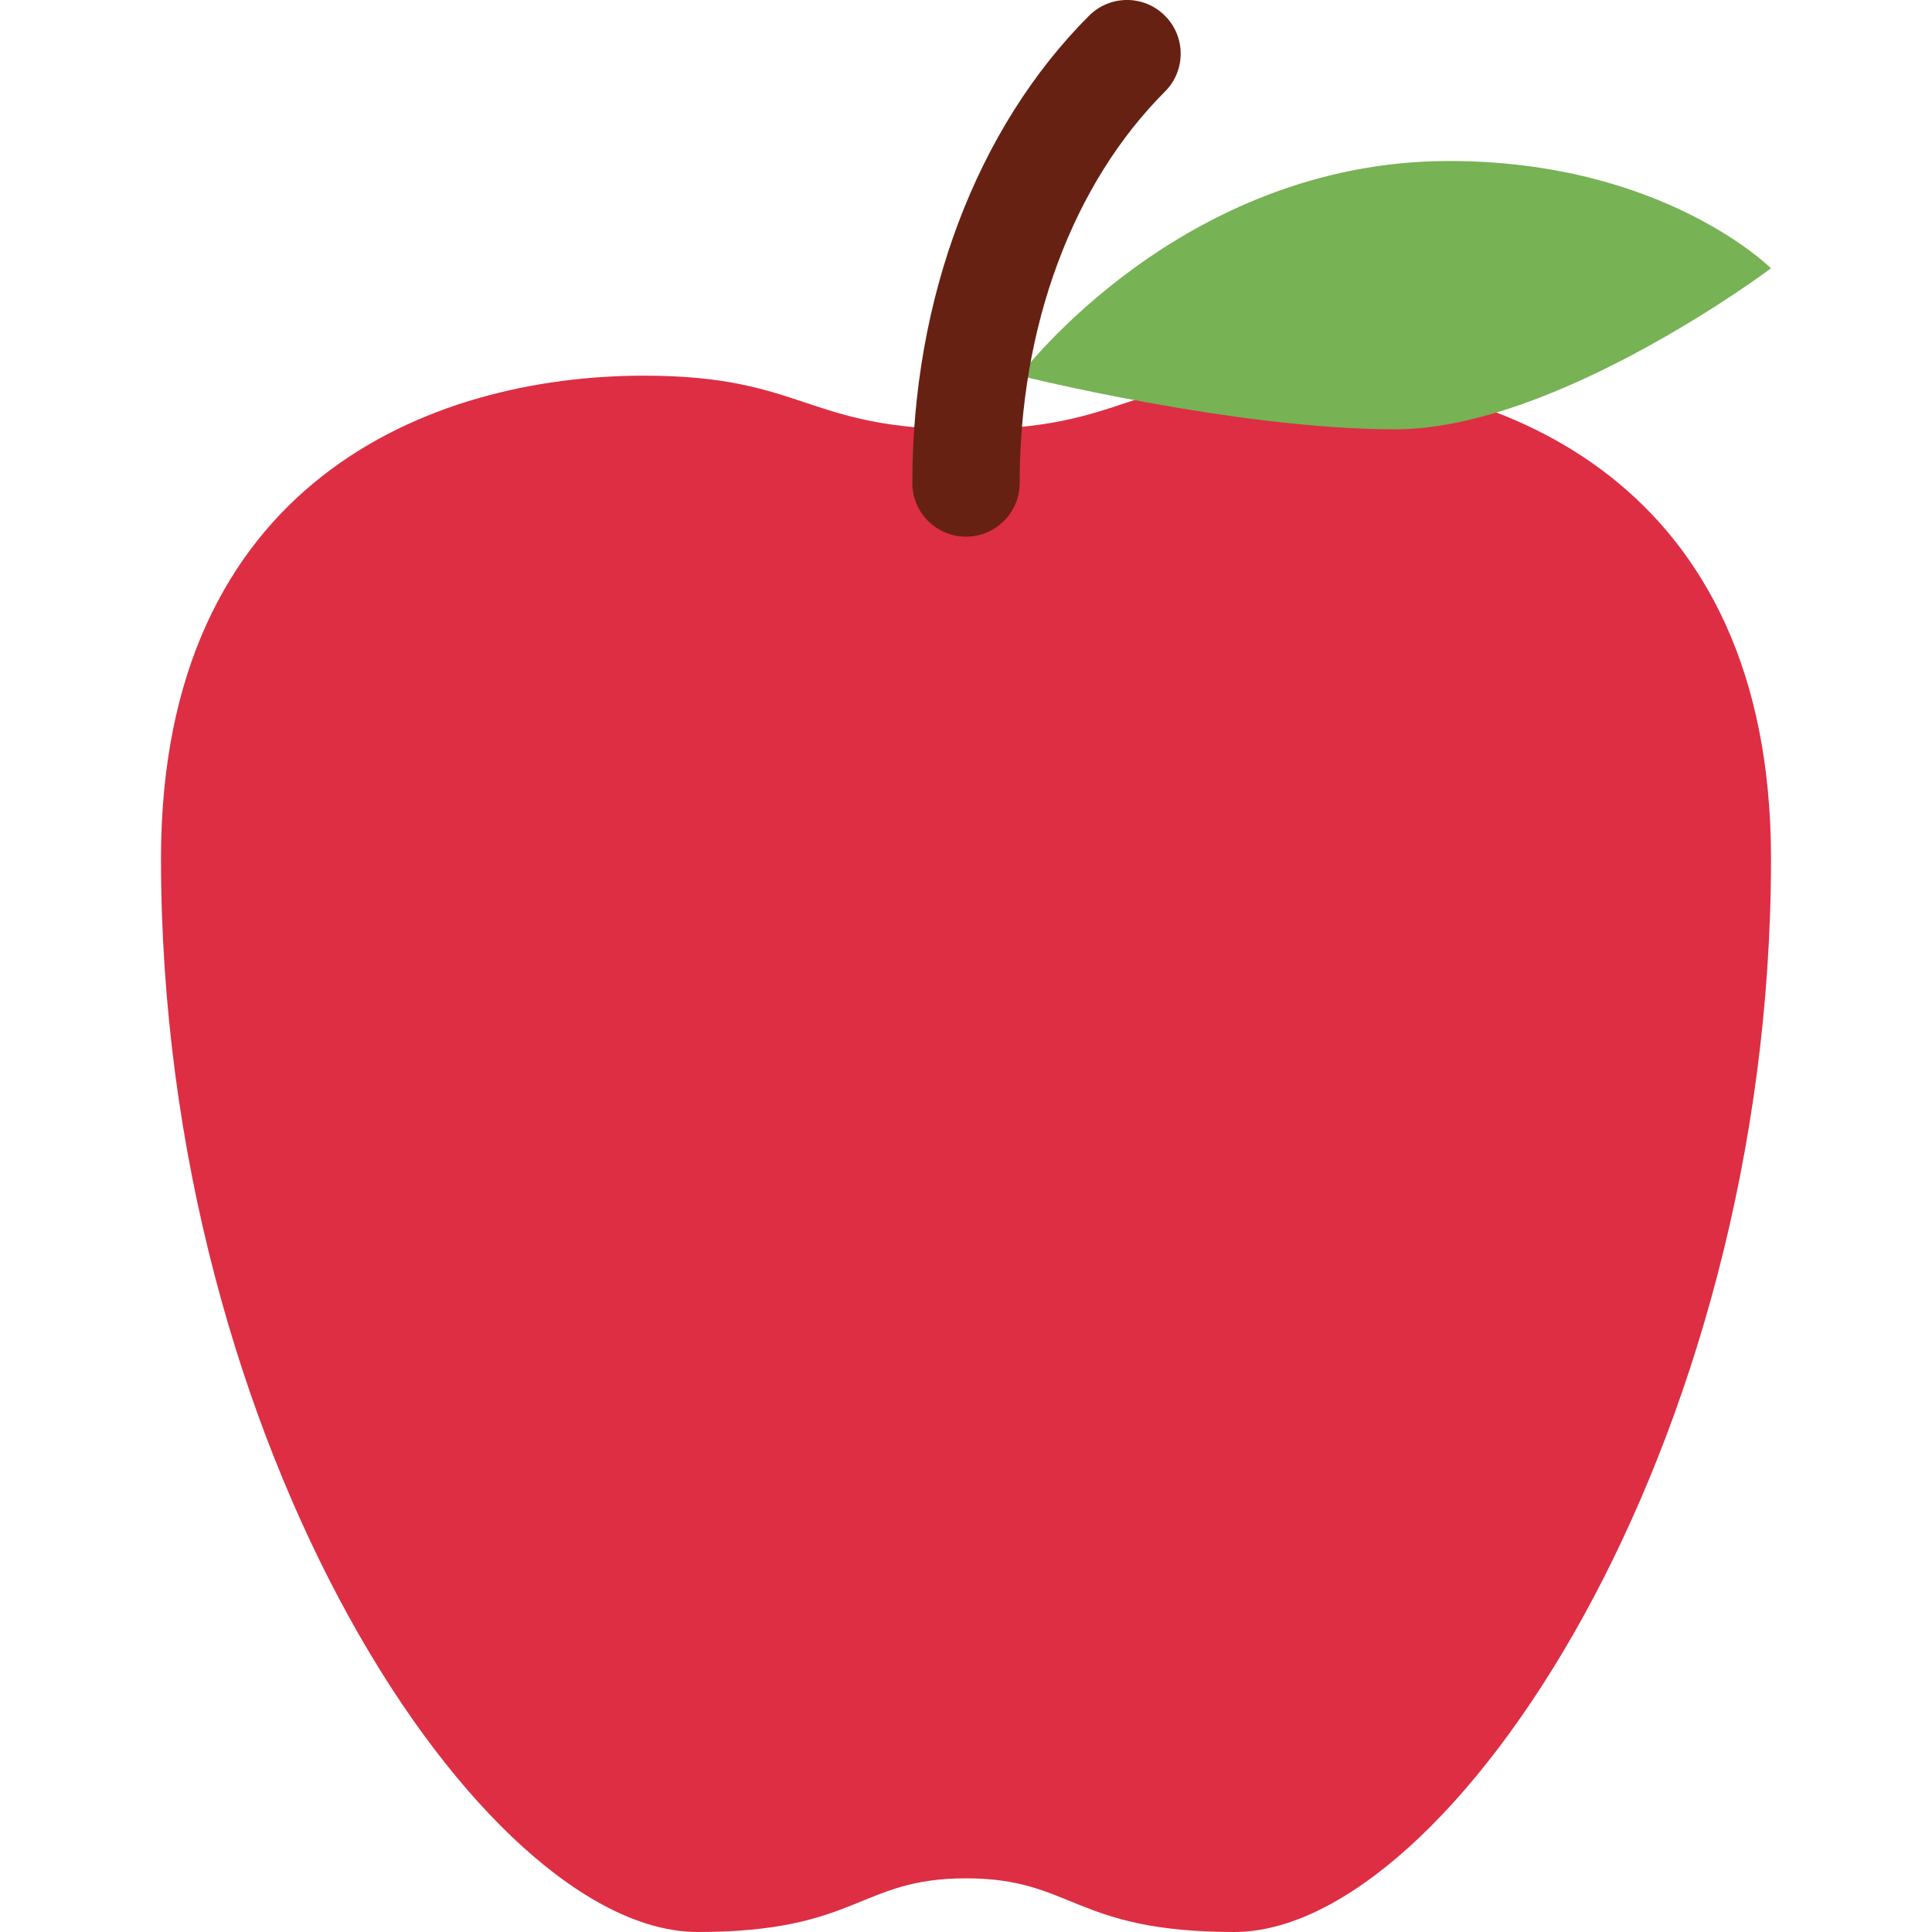
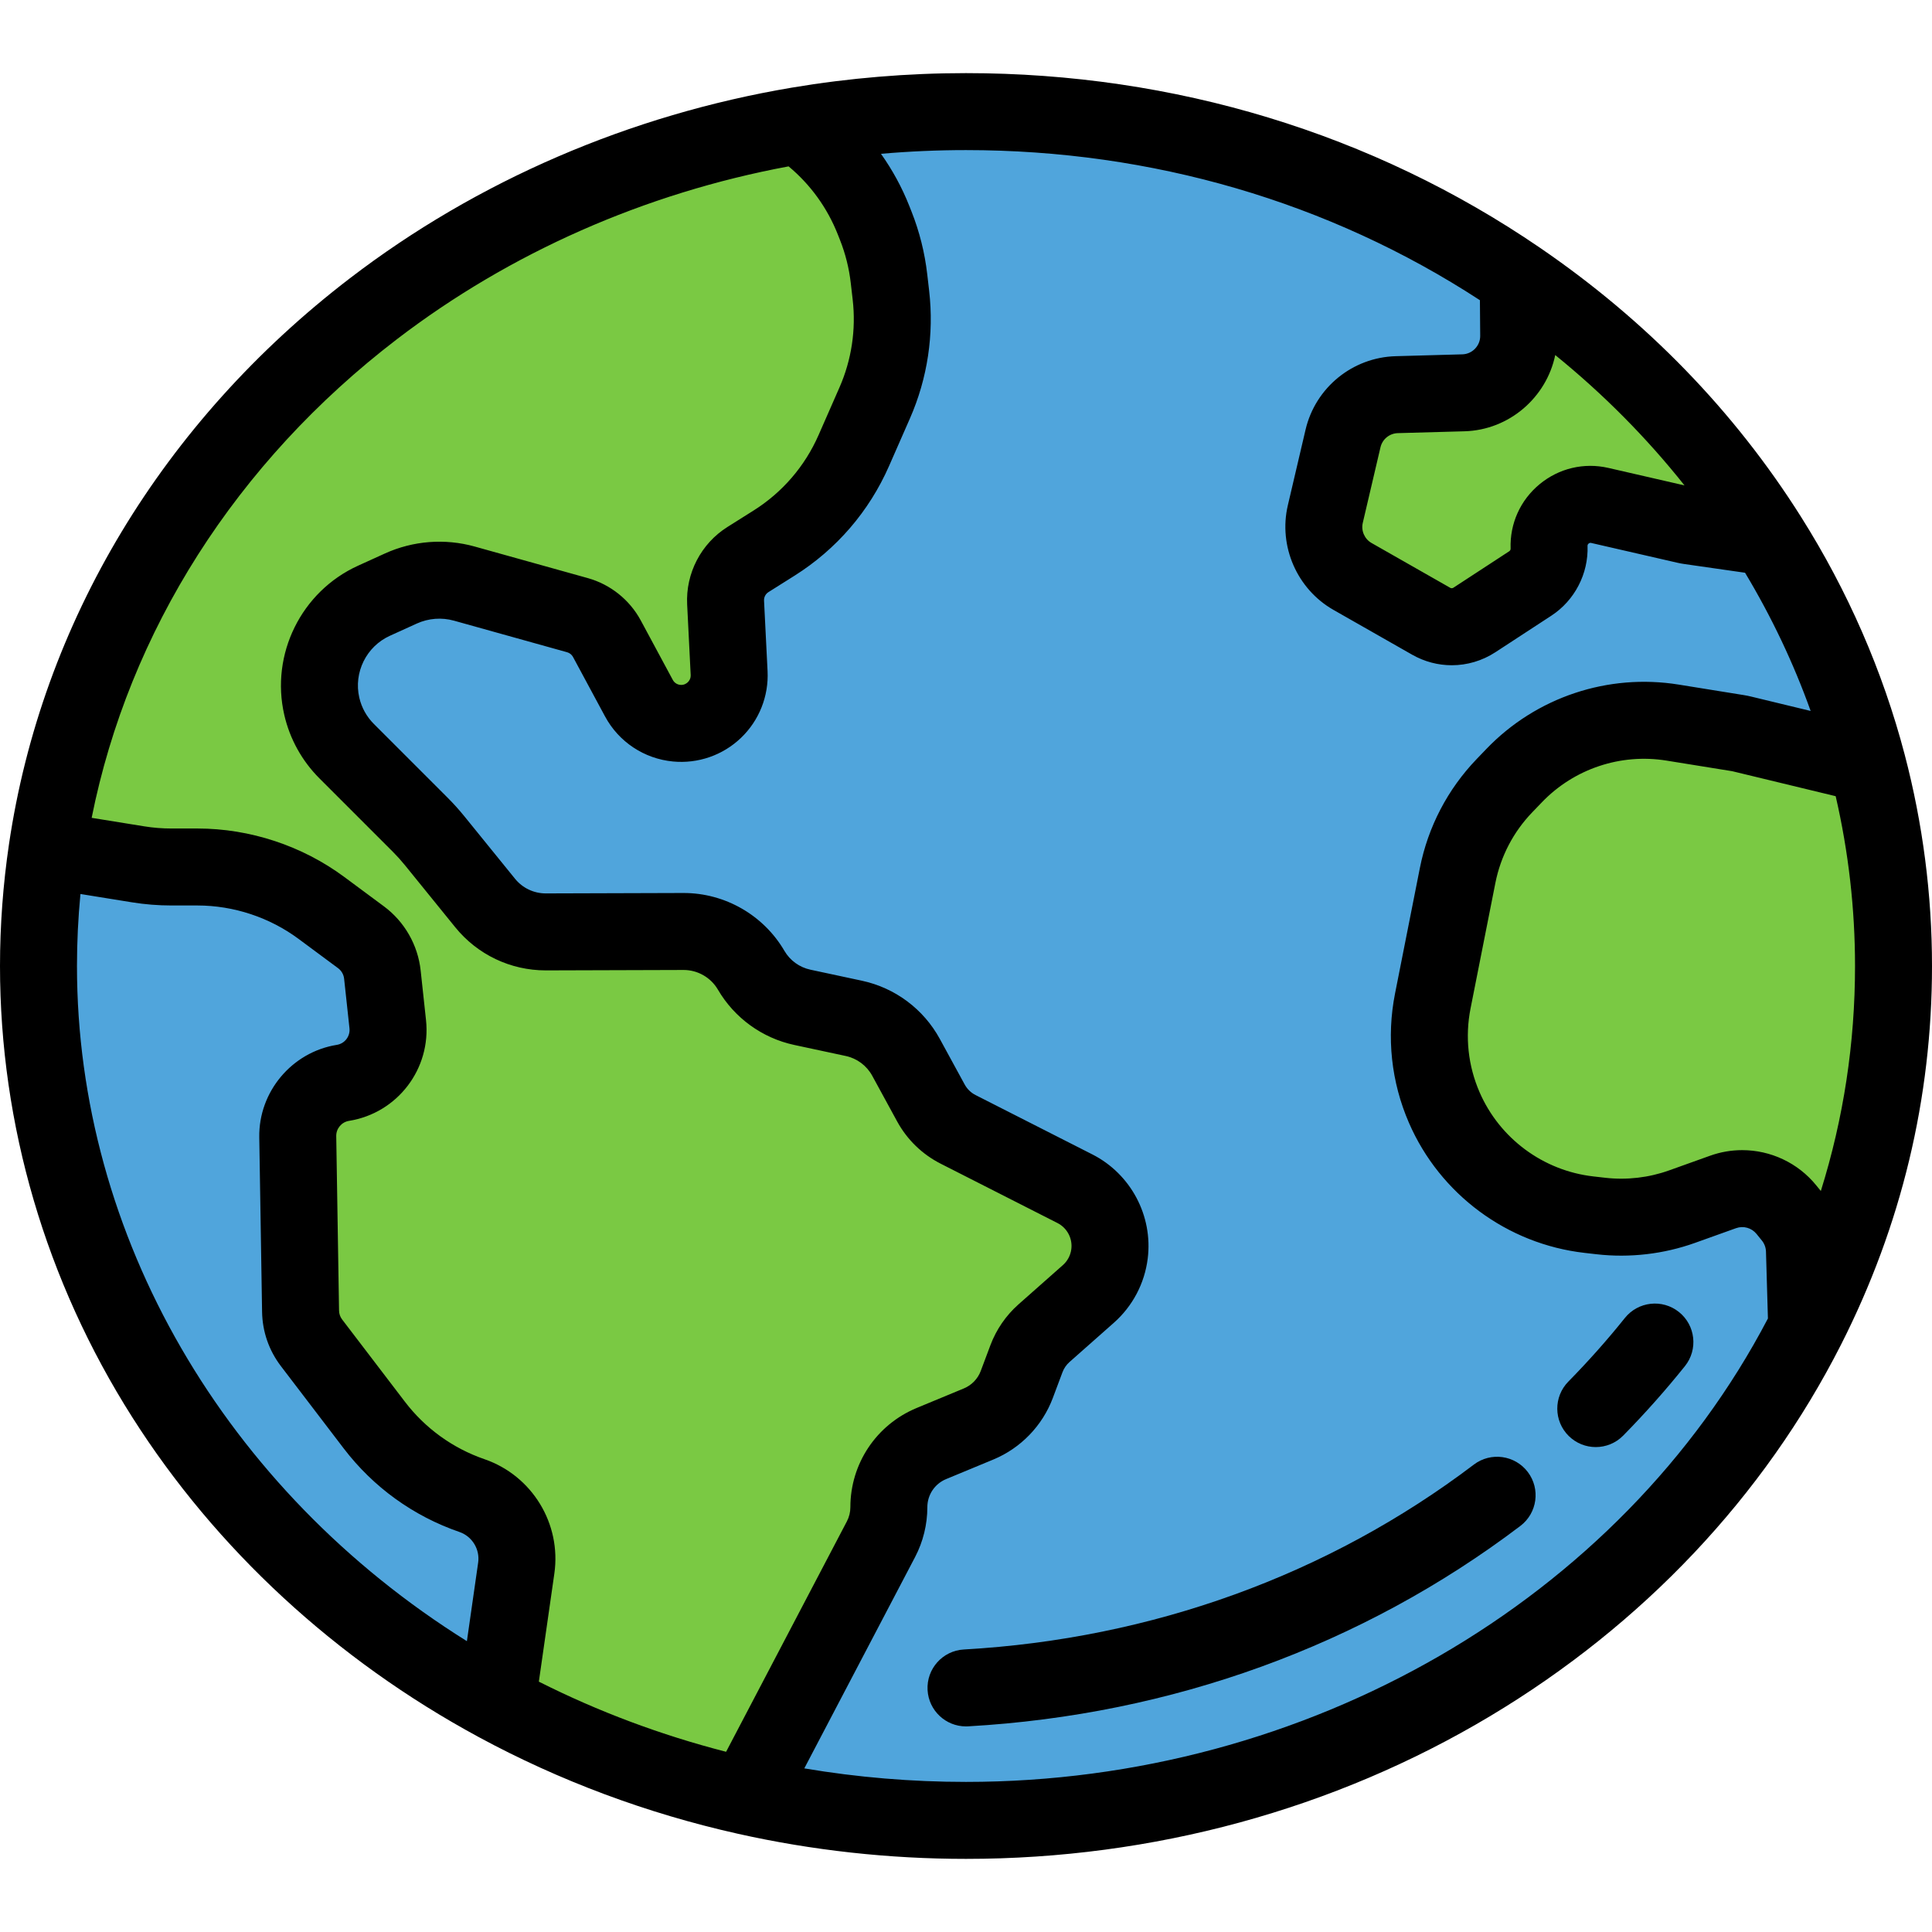
- <svg xmlns="http://www.w3.org/2000/svg" viewBox="0 0 36 36">
-   <path fill="#DD2E44" d="M24 7c-3 0-3 1-6 1s-3-1-6-1c-4 0-9 2-9 9 0 11 6 20 10 20 3 0 3-1 5-1s2 1 5 1c4 0 10-9 10-20 0-7.001-5-9-9-9z" />
-   <path fill="#77B255" d="M19 7s3-4 8-4c4 0 6 2 6 2s-4 3-7 3-7-1-7-1z" />
-   <path fill="#662113" d="M18 10c-.552 0-1-.448-1-1 0-3.441 1.2-6.615 3.293-8.707.391-.391 1.023-.391 1.414 0s.391 1.024 0 1.414C19.986 3.427 19 6.085 19 9c0 .552-.448 1-1 1z" />
+ <svg xmlns="http://www.w3.org/2000/svg" version="1.1" id="Layer_1" viewBox="0 0 502 502" xml:space="preserve" width="512" height="512">
+   <g>
+     <path style="fill:#50A5DC;" d="M122.632,388.606c-10.082-3.477-18.913-9.854-25.383-18.332l-16.297-21.354   c-1.807-2.367-2.807-5.251-2.855-8.229l-0.731-45.341c-0.112-6.93,4.887-12.888,11.73-13.983   c7.326-1.172,12.449-7.88,11.652-15.256l-1.392-12.88c-0.418-3.865-2.432-7.38-5.555-9.695l-10.27-7.614   c-9.325-6.914-20.626-10.646-32.235-10.646h-6.779c-2.892,0-5.78-0.232-8.636-0.693l-23.646-3.822   C10.772,230.649,10,240.741,10,251c0,81.638,47.847,152.971,119.109,191.536l5.029-35.085   C135.318,399.223,130.49,391.316,122.632,388.606z" />
+     <path style="fill:#50A5DC;" d="M465.577,316.05l-1.403-1.733c-3.948-4.877-10.547-6.726-16.454-4.61l-10.666,3.821   c-6.744,2.416-13.953,3.249-21.07,2.437l-3.132-0.358c-16.603-1.896-30.932-12.509-37.585-27.839   c-3.781-8.713-4.819-18.371-2.975-27.688l6.45-32.595c1.738-8.781,5.959-16.878,12.163-23.33l2.546-2.648   c10.63-11.055,26.005-16.193,41.145-13.751l16.915,2.728c0.375,0.061,0.748,0.135,1.118,0.225l32.596,7.878   c-5.516-20.989-14.262-40.814-25.74-58.999l-20.491-2.941c-0.296-0.042-0.589-0.097-0.88-0.164l-22.428-5.15   c-6.9-1.584-13.426,3.801-13.181,10.876c0.131,3.77-1.719,7.333-4.877,9.396l-14.522,9.484c-3.382,2.209-7.715,2.341-11.225,0.341   l-20.453-11.649c-5.684-3.237-8.56-9.828-7.068-16.196l4.602-19.644c1.529-6.527,7.263-11.204,13.964-11.391l17.329-0.482   c8.037-0.224,14.418-6.837,14.353-14.878l-0.118-14.557C354.402,45.221,304.759,29,251,29c-14.869,0-29.42,1.249-43.545,3.623   c8.568,5.927,15.471,14.35,19.523,24.585l0.568,1.435c1.742,4.402,2.9,9.014,3.443,13.717l0.504,4.364   c1.1,9.529-0.353,19.179-4.209,27.962l-5.439,12.388c-4.349,9.906-11.566,18.281-20.721,24.045l-6.776,4.266   c-3.815,2.402-6.037,6.676-5.812,11.179l0.915,18.302c0.38,7.597-6.069,13.762-13.641,13.041c-4.148-0.395-7.825-2.835-9.8-6.504   l-8.322-15.454c-1.608-2.986-4.363-5.189-7.63-6.101l-29.409-8.207c-5.476-1.528-11.315-1.076-16.49,1.276l-7.003,3.183   c-10.463,4.756-16.127,16.225-13.542,27.424h0c1.018,4.412,3.255,8.448,6.457,11.65l19.107,19.107   c1.328,1.328,2.587,2.725,3.77,4.184l13.1,16.157c3.87,4.773,9.694,7.538,15.839,7.519l35.689-0.109   c7.246-0.022,13.956,3.818,17.607,10.077c2.879,4.935,7.702,8.429,13.289,9.626l13.372,2.866c5.785,1.24,10.742,4.94,13.575,10.134   l6.459,11.841c1.611,2.954,4.079,5.351,7.078,6.875l30.352,15.425c6.262,3.182,9.855,9.95,8.984,16.92   c-0.503,4.024-2.456,7.726-5.493,10.413l-11.53,10.2c-2.039,1.804-3.605,4.08-4.561,6.629l-2.512,6.7   c-1.741,4.643-5.329,8.356-9.909,10.255l-12.28,5.092c-6.689,2.773-11.05,9.302-11.05,16.544c0,2.896-0.703,5.75-2.047,8.315   l-35.003,66.774C212.211,470.813,231.327,473,251,473c96.678,0,180.045-52.447,218.44-128.132l-0.581-19.959   C468.765,321.677,467.612,318.564,465.577,316.05z" />
+     <g>
+       <path style="fill:#7AC943;" d="M230.956,391.627c0-7.241,4.361-13.77,11.05-16.544l12.28-5.092    c4.58-1.899,8.168-5.612,9.909-10.255l2.512-6.7c0.956-2.549,2.522-4.825,4.561-6.629l11.53-10.2    c3.037-2.687,4.99-6.389,5.493-10.413c0.871-6.97-2.722-13.738-8.984-16.92l-30.352-15.425c-3-1.524-5.467-3.921-7.078-6.875    l-6.459-11.841c-2.833-5.194-7.79-8.895-13.575-10.134l-13.372-2.866c-5.586-1.197-10.41-4.691-13.289-9.626    c-3.651-6.259-10.36-10.099-17.607-10.077l-35.689,0.109c-6.145,0.019-11.969-2.746-15.839-7.519l-13.1-16.157    c-1.183-1.459-2.441-2.856-3.77-4.184L90.07,195.174c-3.201-3.201-5.439-7.238-6.457-11.65h0    c-2.584-11.199,3.079-22.668,13.542-27.424l7.003-3.183c5.175-2.352,11.014-2.804,16.49-1.276l29.409,8.207    c3.267,0.912,6.022,3.115,7.63,6.101l8.322,15.454c1.975,3.669,5.652,6.109,9.8,6.504c7.572,0.721,14.021-5.444,13.641-13.041    l-0.915-18.302c-0.225-4.503,1.997-8.777,5.812-11.179l6.776-4.266c9.155-5.764,16.372-14.139,20.721-24.045l5.439-12.388    c3.856-8.783,5.309-18.433,4.209-27.962l-0.504-4.364c-0.543-4.703-1.7-9.315-3.443-13.717l-0.568-1.435    c-4.051-10.235-10.955-18.658-19.523-24.585C105.722,49.726,26.298,125.663,12.235,220.76l23.646,3.822    c2.855,0.461,5.743,0.693,8.636,0.693h6.779c11.609,0,22.91,3.732,32.235,10.646l10.27,7.614c3.123,2.315,5.137,5.83,5.555,9.695    l1.392,12.88c0.797,7.376-4.325,14.084-11.652,15.256c-6.844,1.095-11.842,7.054-11.73,13.983l0.731,45.341    c0.048,2.977,1.049,5.861,2.855,8.229l16.297,21.354c6.47,8.478,15.301,14.856,25.383,18.332    c7.858,2.71,12.686,10.617,11.507,18.845l-5.029,35.085c19.943,10.793,41.719,19.015,64.797,24.18l35.003-66.774    C230.253,397.376,230.956,394.523,230.956,391.627z" />
+     </g>
+     <g>
+       <path style="fill:#7AC943;" d="M380.255,102.065l-17.329,0.482c-6.701,0.186-12.435,4.864-13.964,11.391l-4.602,19.644    c-1.492,6.368,1.384,12.959,7.068,16.196l20.453,11.649c3.51,1.999,7.843,1.867,11.225-0.341l14.522-9.484    c3.158-2.063,5.008-5.626,4.877-9.396c-0.246-7.075,6.281-12.461,13.181-10.876l22.428,5.15c0.291,0.067,0.585,0.122,0.88,0.164    l20.491,2.941c-16.53-26.19-38.705-48.98-64.995-66.956l0.118,14.557C394.673,95.228,388.292,101.842,380.255,102.065z" />
+     </g>
+     <g>
+       <path style="fill:#7AC943;" d="M485.225,198.585l-32.596-7.878c-0.37-0.089-0.742-0.164-1.118-0.225l-16.915-2.728    c-15.141-2.442-30.516,2.697-41.145,13.751l-2.546,2.648c-6.204,6.452-10.426,14.549-12.163,23.33l-6.45,32.595    c-1.844,9.317-0.806,18.975,2.975,27.688c6.653,15.33,20.982,25.943,37.585,27.839l3.132,0.358    c7.117,0.813,14.326-0.021,21.07-2.437l10.666-3.821c5.907-2.116,12.506-0.267,16.454,4.61l1.403,1.733    c2.035,2.514,3.188,5.626,3.282,8.859l0.581,19.959C483.905,316.355,492,284.551,492,251    C492,232.942,489.642,215.393,485.225,198.585z" />
+     </g>
+     <g>
+       <path d="M436.253,340.908c-4.308-3.453-10.604-2.76-14.057,1.551c-4.57,5.704-9.513,11.265-14.689,16.529    c-3.873,3.938-3.819,10.27,0.118,14.142c1.947,1.915,4.48,2.87,7.011,2.87c2.588,0,5.174-0.998,7.131-2.988    c5.649-5.745,11.045-11.817,16.037-18.047C441.257,350.655,440.563,344.362,436.253,340.908z" />
+       <path d="M382.959,380.55c-37.816,28.664-83.643,45.277-132.524,48.043c-5.514,0.312-9.731,5.035-9.419,10.549    c0.301,5.322,4.71,9.436,9.975,9.436c0.19,0,0.381-0.005,0.574-0.017c52.865-2.991,102.479-20.998,143.477-52.073    c4.401-3.336,5.265-9.608,1.929-14.01C393.634,378.077,387.36,377.212,382.959,380.55z" />
+       <path d="M494.896,196.043c0-0.001,0-0.001-0.001-0.002c-5.703-21.701-14.771-42.49-26.954-61.792    c-17.321-27.443-40.135-50.952-67.807-69.874C356.719,34.69,305.149,19,251,19c-15.146,0-30.354,1.266-45.203,3.762    c-42.085,7.075-81.811,24.207-114.88,49.544c-48.608,37.243-80.064,89.445-88.575,146.991C0.788,229.808,0,240.474,0,251    c0,41.304,11.892,81.859,34.39,117.281c21.756,34.254,52.86,62.97,89.951,83.044c0.003,0.002,0.006,0.004,0.009,0.005    c21.045,11.389,43.712,19.848,67.373,25.144C211.07,480.805,231.014,483,251,483c48.542,0,95.643-12.83,136.211-37.103    c39.63-23.711,71.148-57.083,91.147-96.505C494.046,318.467,502,285.363,502,251C502,232.467,499.61,213.977,494.896,196.043z     M437.69,126.124l-19.768-4.54c-6.34-1.456-12.854,0.085-17.871,4.224c-5.018,4.14-7.767,10.244-7.541,16.746    c0.01,0.269-0.125,0.528-0.352,0.676l-14.521,9.484c-0.244,0.159-0.555,0.169-0.808,0.024l-20.454-11.649    c-1.82-1.037-2.758-3.186-2.28-5.226l4.602-19.646c0.493-2.104,2.346-3.614,4.506-3.674l17.329-0.482    c11.624-0.323,21.299-8.811,23.57-19.807C416.637,102.424,427.861,113.744,437.69,126.124z M20,251    c0-6.206,0.302-12.467,0.901-18.71l13.383,2.163c3.37,0.545,6.813,0.822,10.232,0.822h6.779c9.397,0,18.73,3.083,26.279,8.679    l10.271,7.614c0.879,0.651,1.451,1.649,1.568,2.737l1.392,12.88c0.225,2.084-1.22,3.976-3.289,4.307    c-11.678,1.868-20.34,12.194-20.149,24.019l0.731,45.341c0.083,5.151,1.779,10.039,4.904,14.133L89.3,376.34    c7.69,10.077,18.089,17.587,30.072,21.719c3.319,1.145,5.366,4.497,4.868,7.972l-2.924,20.401C58.475,387.17,20,321.149,20,251z     M125.892,379.152c-8.246-2.843-15.401-8.012-20.693-14.946l-16.297-21.354c-0.514-0.673-0.792-1.477-0.806-2.323l-0.731-45.34    c-0.031-1.944,1.393-3.641,3.312-3.948c12.593-2.015,21.384-13.526,20.013-26.206l-1.392-12.881    c-0.715-6.618-4.193-12.688-9.541-16.653l-10.271-7.614c-10.971-8.133-24.534-12.613-38.19-12.613h-6.779    c-2.353,0-4.721-0.19-7.041-0.565l-13.66-2.208c9.696-48.525,37.574-92.377,79.265-124.32    c29.386-22.515,64.508-38.008,101.823-44.951c5.66,4.709,10.041,10.749,12.776,17.659l0.567,1.434    c1.42,3.588,2.365,7.351,2.807,11.184l0.504,4.363c0.895,7.76-0.292,15.643-3.432,22.796l-5.438,12.388    c-3.56,8.107-9.401,14.886-16.893,19.603l-6.775,4.266c-6.864,4.321-10.877,12.039-10.473,20.141l0.916,18.302    c0.046,0.934-0.388,1.555-0.761,1.912c-0.373,0.356-1.011,0.759-1.944,0.674c-0.825-0.078-1.551-0.561-1.944-1.29l-8.321-15.453    c-2.881-5.352-7.892-9.359-13.747-10.993l-29.41-8.208c-7.729-2.157-16.01-1.516-23.315,1.804l-7.004,3.184    c-14.734,6.698-22.787,23.006-19.148,38.775c1.44,6.245,4.598,11.942,9.129,16.473l19.108,19.109    c1.077,1.076,2.11,2.224,3.072,3.41l13.1,16.157c5.785,7.135,14.361,11.222,23.544,11.221c0.031,0,0.062,0,0.093,0l35.69-0.109    c0.011,0,0.021,0,0.032,0c3.653,0,7.064,1.958,8.906,5.116c4.285,7.347,11.513,12.583,19.831,14.366l13.373,2.865    c2.94,0.63,5.452,2.505,6.892,5.146l6.458,11.84c2.589,4.747,6.506,8.552,11.327,11.002l30.352,15.424    c2.496,1.269,3.939,3.987,3.592,6.765c-0.201,1.61-0.981,3.088-2.196,4.163l-11.529,10.199c-3.25,2.875-5.774,6.543-7.299,10.607    l-2.514,6.702c-0.765,2.042-2.359,3.692-4.375,4.528l-12.28,5.092c-10.46,4.337-17.22,14.457-17.22,25.781    c0,1.273-0.313,2.543-0.904,3.672l-31.386,59.875c-16.917-4.341-33.229-10.451-48.653-18.224l4.025-28.08    C145.895,395.916,138.263,383.418,125.892,379.152z M251,463c-14.106,0-28.186-1.18-42.014-3.514l28.779-54.902    c2.087-3.981,3.191-8.462,3.191-12.958c0-3.209,1.916-6.078,4.88-7.307l12.281-5.092c7.112-2.95,12.74-8.775,15.441-15.981    l2.513-6.699c0.381-1.016,1.012-1.932,1.824-2.651l11.529-10.199c4.863-4.302,7.984-10.22,8.79-16.661    c1.391-11.118-4.386-21.999-14.376-27.077l-30.353-15.424c-1.204-0.612-2.183-1.563-2.83-2.749l-6.458-11.84    c-4.232-7.76-11.617-13.272-20.259-15.125l-13.372-2.865c-2.83-0.606-5.289-2.388-6.747-4.887    c-5.415-9.282-15.441-15.038-26.182-15.038c-0.031,0-0.062,0-0.093,0l-35.689,0.109c-0.011,0-0.021,0-0.032,0    c-3.124,0-6.042-1.39-8.009-3.817l-13.101-16.157c-1.398-1.725-2.901-3.393-4.466-4.957L97.14,188.102    c-1.878-1.877-3.186-4.238-3.783-6.826c-1.508-6.537,1.83-13.296,7.936-16.072l7.003-3.184c3.029-1.376,6.46-1.642,9.664-0.748    l29.41,8.208c0.644,0.18,1.195,0.621,1.513,1.21l8.322,15.454c3.567,6.624,10.167,11.004,17.657,11.718    c6.5,0.621,12.939-1.614,17.661-6.127s7.242-10.844,6.916-17.368l-0.916-18.302c-0.044-0.892,0.397-1.741,1.153-2.217l6.775-4.266    c10.888-6.855,19.377-16.706,24.55-28.488l5.438-12.388c4.563-10.395,6.288-21.85,4.987-33.129l-0.504-4.363    c-0.642-5.569-2.015-11.037-4.079-16.251l-0.568-1.435c-1.917-4.842-4.398-9.384-7.368-13.564l0.013,0    C236.257,39.323,243.637,39,251,39c48.317,0,94.37,13.47,133.533,39.005l0.075,9.264c0.021,2.575-2.057,4.728-4.631,4.8    l-17.328,0.482c-11.23,0.312-20.862,8.169-23.423,19.106l-4.602,19.644c-2.484,10.605,2.39,21.777,11.854,27.167l20.454,11.649    c3.21,1.828,6.752,2.737,10.287,2.737c3.952,0,7.896-1.137,11.355-3.395l14.521-9.484c6.051-3.951,9.654-10.893,9.403-18.114    c-0.004-0.104-0.014-0.383,0.281-0.626c0.298-0.244,0.567-0.179,0.667-0.158l22.427,5.15c0.557,0.128,1.127,0.234,1.699,0.316    l15.854,2.276v0c6.895,11.477,12.596,23.493,17.044,35.912l-15.49-3.744c-0.618-0.149-1.249-0.277-1.878-0.378l-16.915-2.728    c-18.367-2.962-37.045,3.276-49.946,16.693l-2.545,2.647c-7.546,7.848-12.651,17.641-14.765,28.32l-6.45,32.596    c-2.249,11.363-1,22.985,3.611,33.611c8.051,18.551,25.532,31.5,45.622,33.793l3.134,0.358c8.591,0.982,17.437-0.042,25.576-2.958    l10.667-3.821c1.9-0.681,4.035-0.084,5.31,1.49l1.4,1.729c0.654,0.808,1.03,1.824,1.061,2.86l0.506,17.383    C421.067,415.815,339.578,463,251,463z M473.113,309.467l-1.166-1.441c-4.792-5.919-11.933-9.181-19.268-9.181    c-2.788,0-5.605,0.472-8.331,1.448l-10.667,3.82c-5.272,1.889-11.003,2.552-16.563,1.916l-3.133-0.358    c-13.011-1.485-24.332-9.871-29.545-21.884c-2.987-6.881-3.796-14.408-2.34-21.766l6.45-32.596    c1.369-6.916,4.675-13.258,9.563-18.34l2.545-2.647c8.355-8.688,20.449-12.729,32.346-10.81l16.913,2.728    c0.12,0.02,0.24,0.043,0.361,0.073l26.693,6.451C480.311,221.342,482,236.156,482,251    C482,271.028,479.021,290.591,473.113,309.467z" />
+     </g>
+   </g>
</svg>
